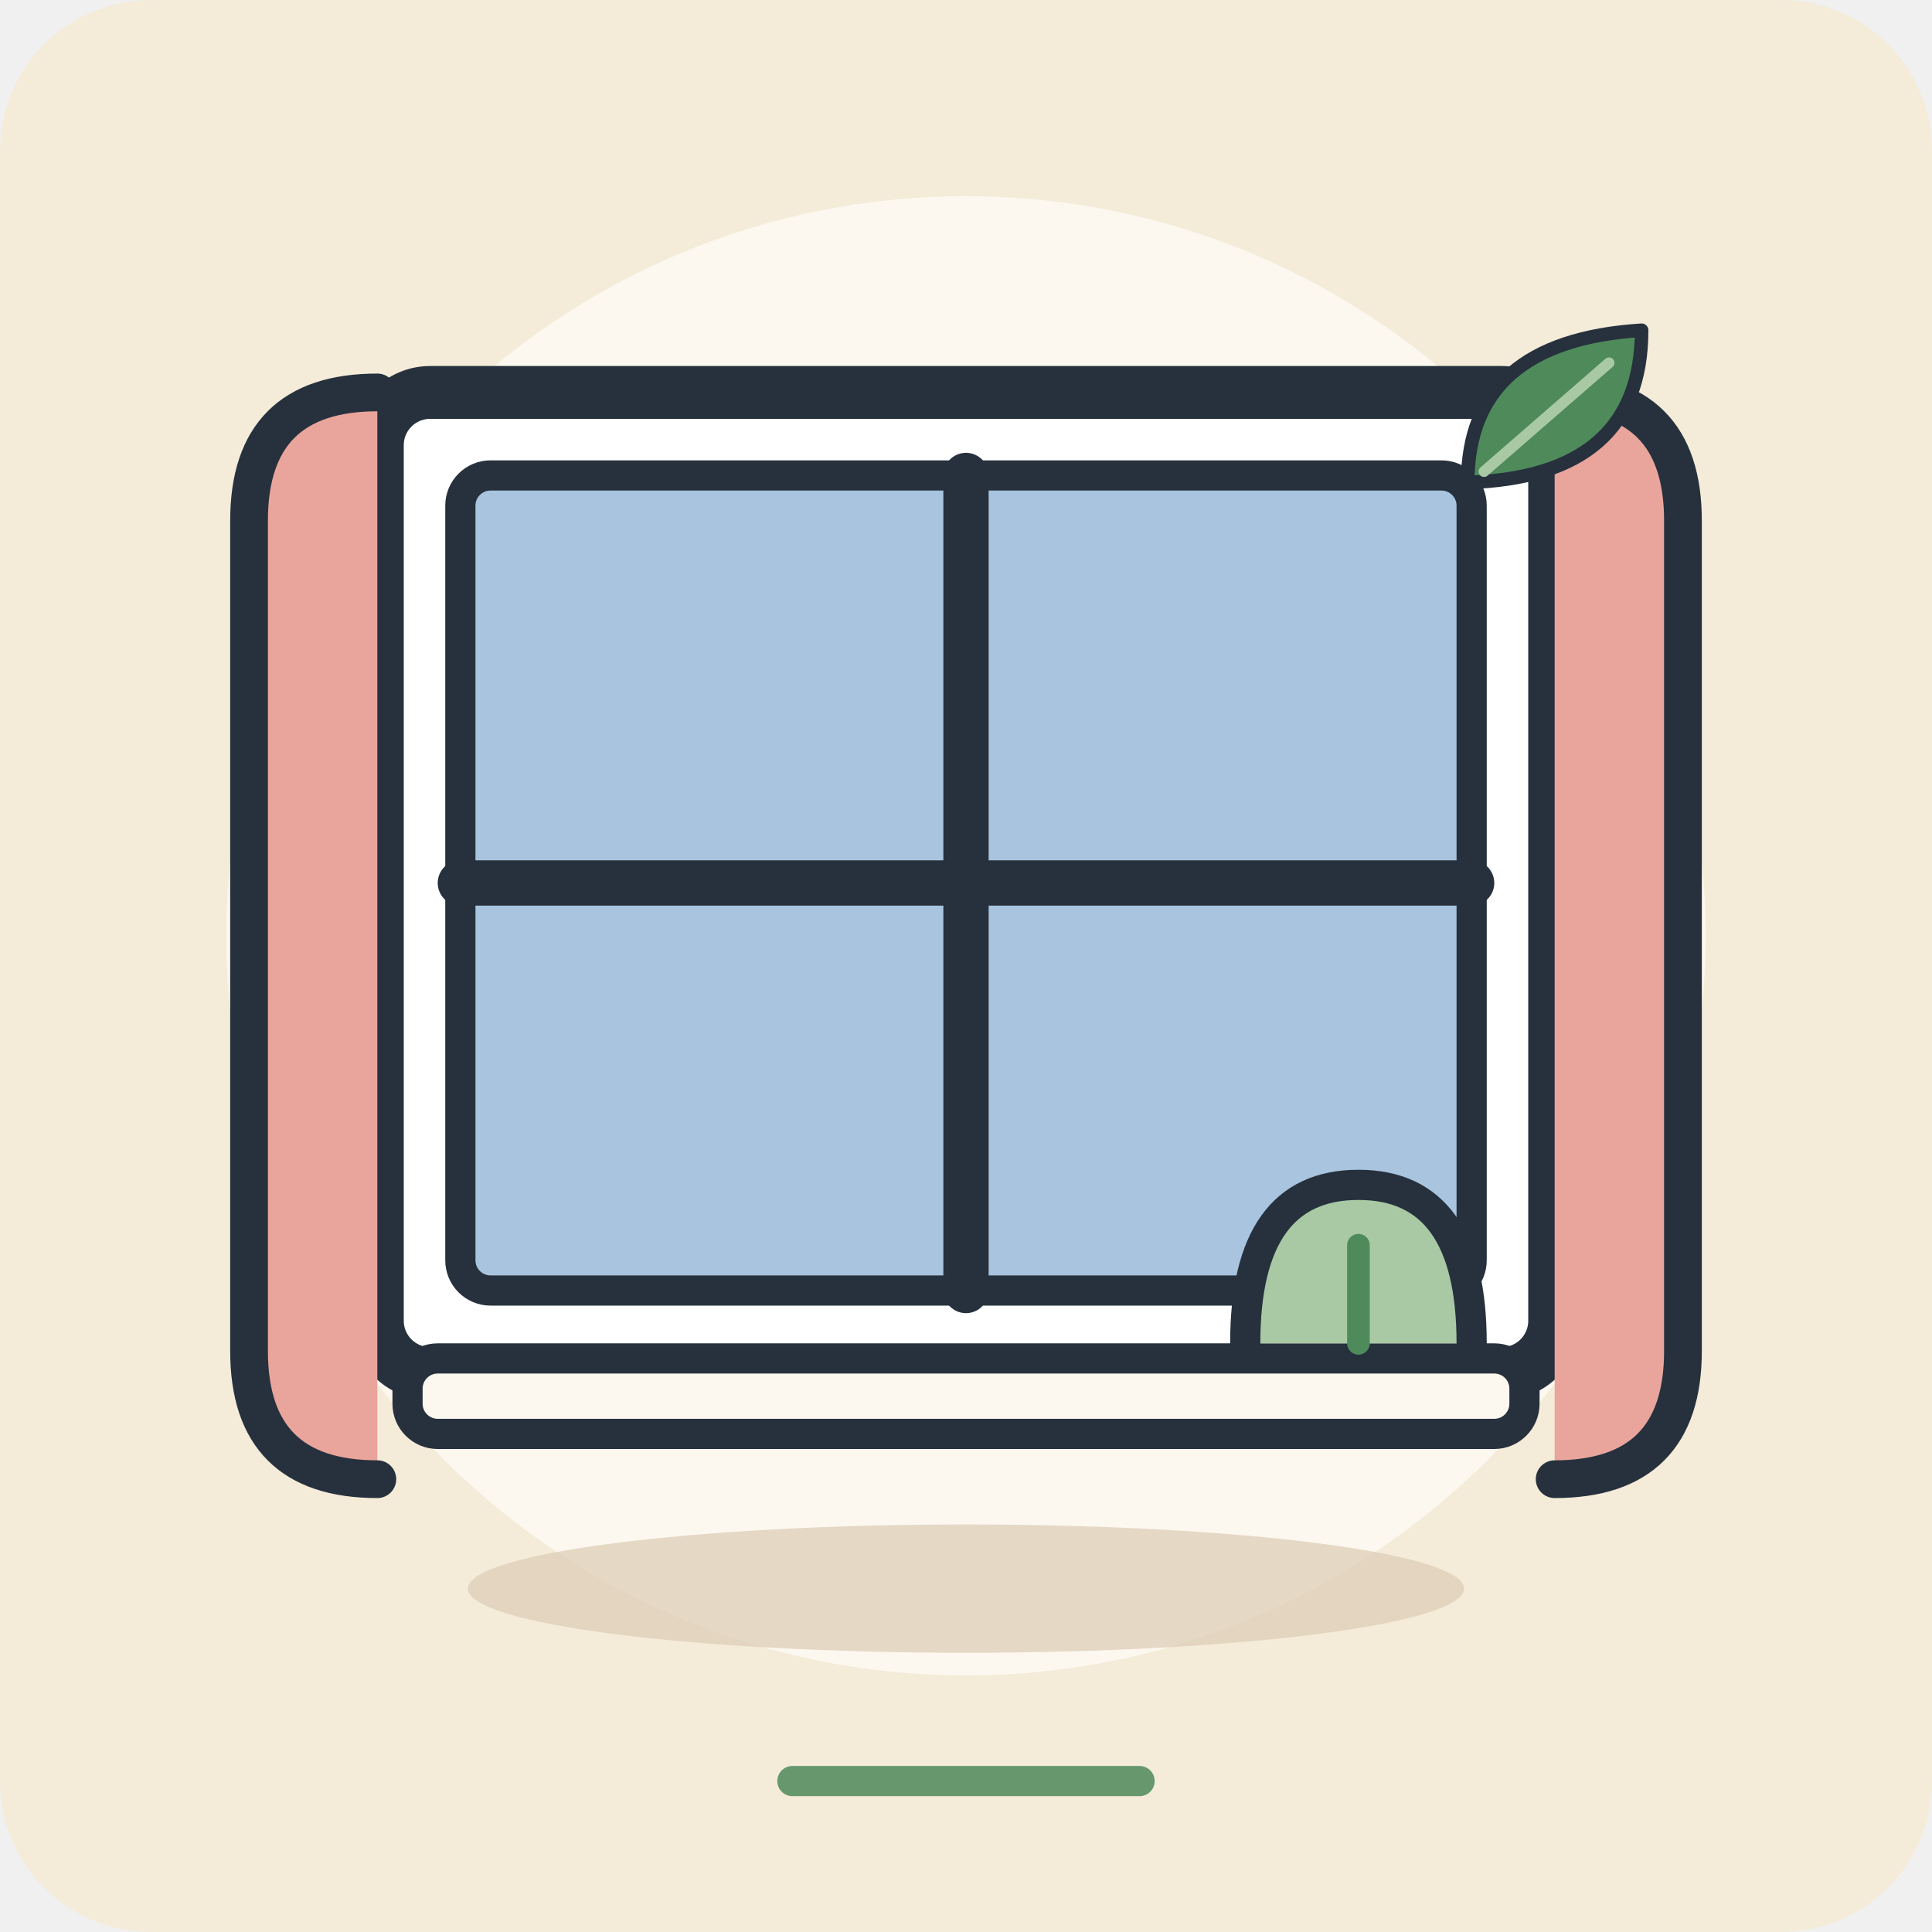
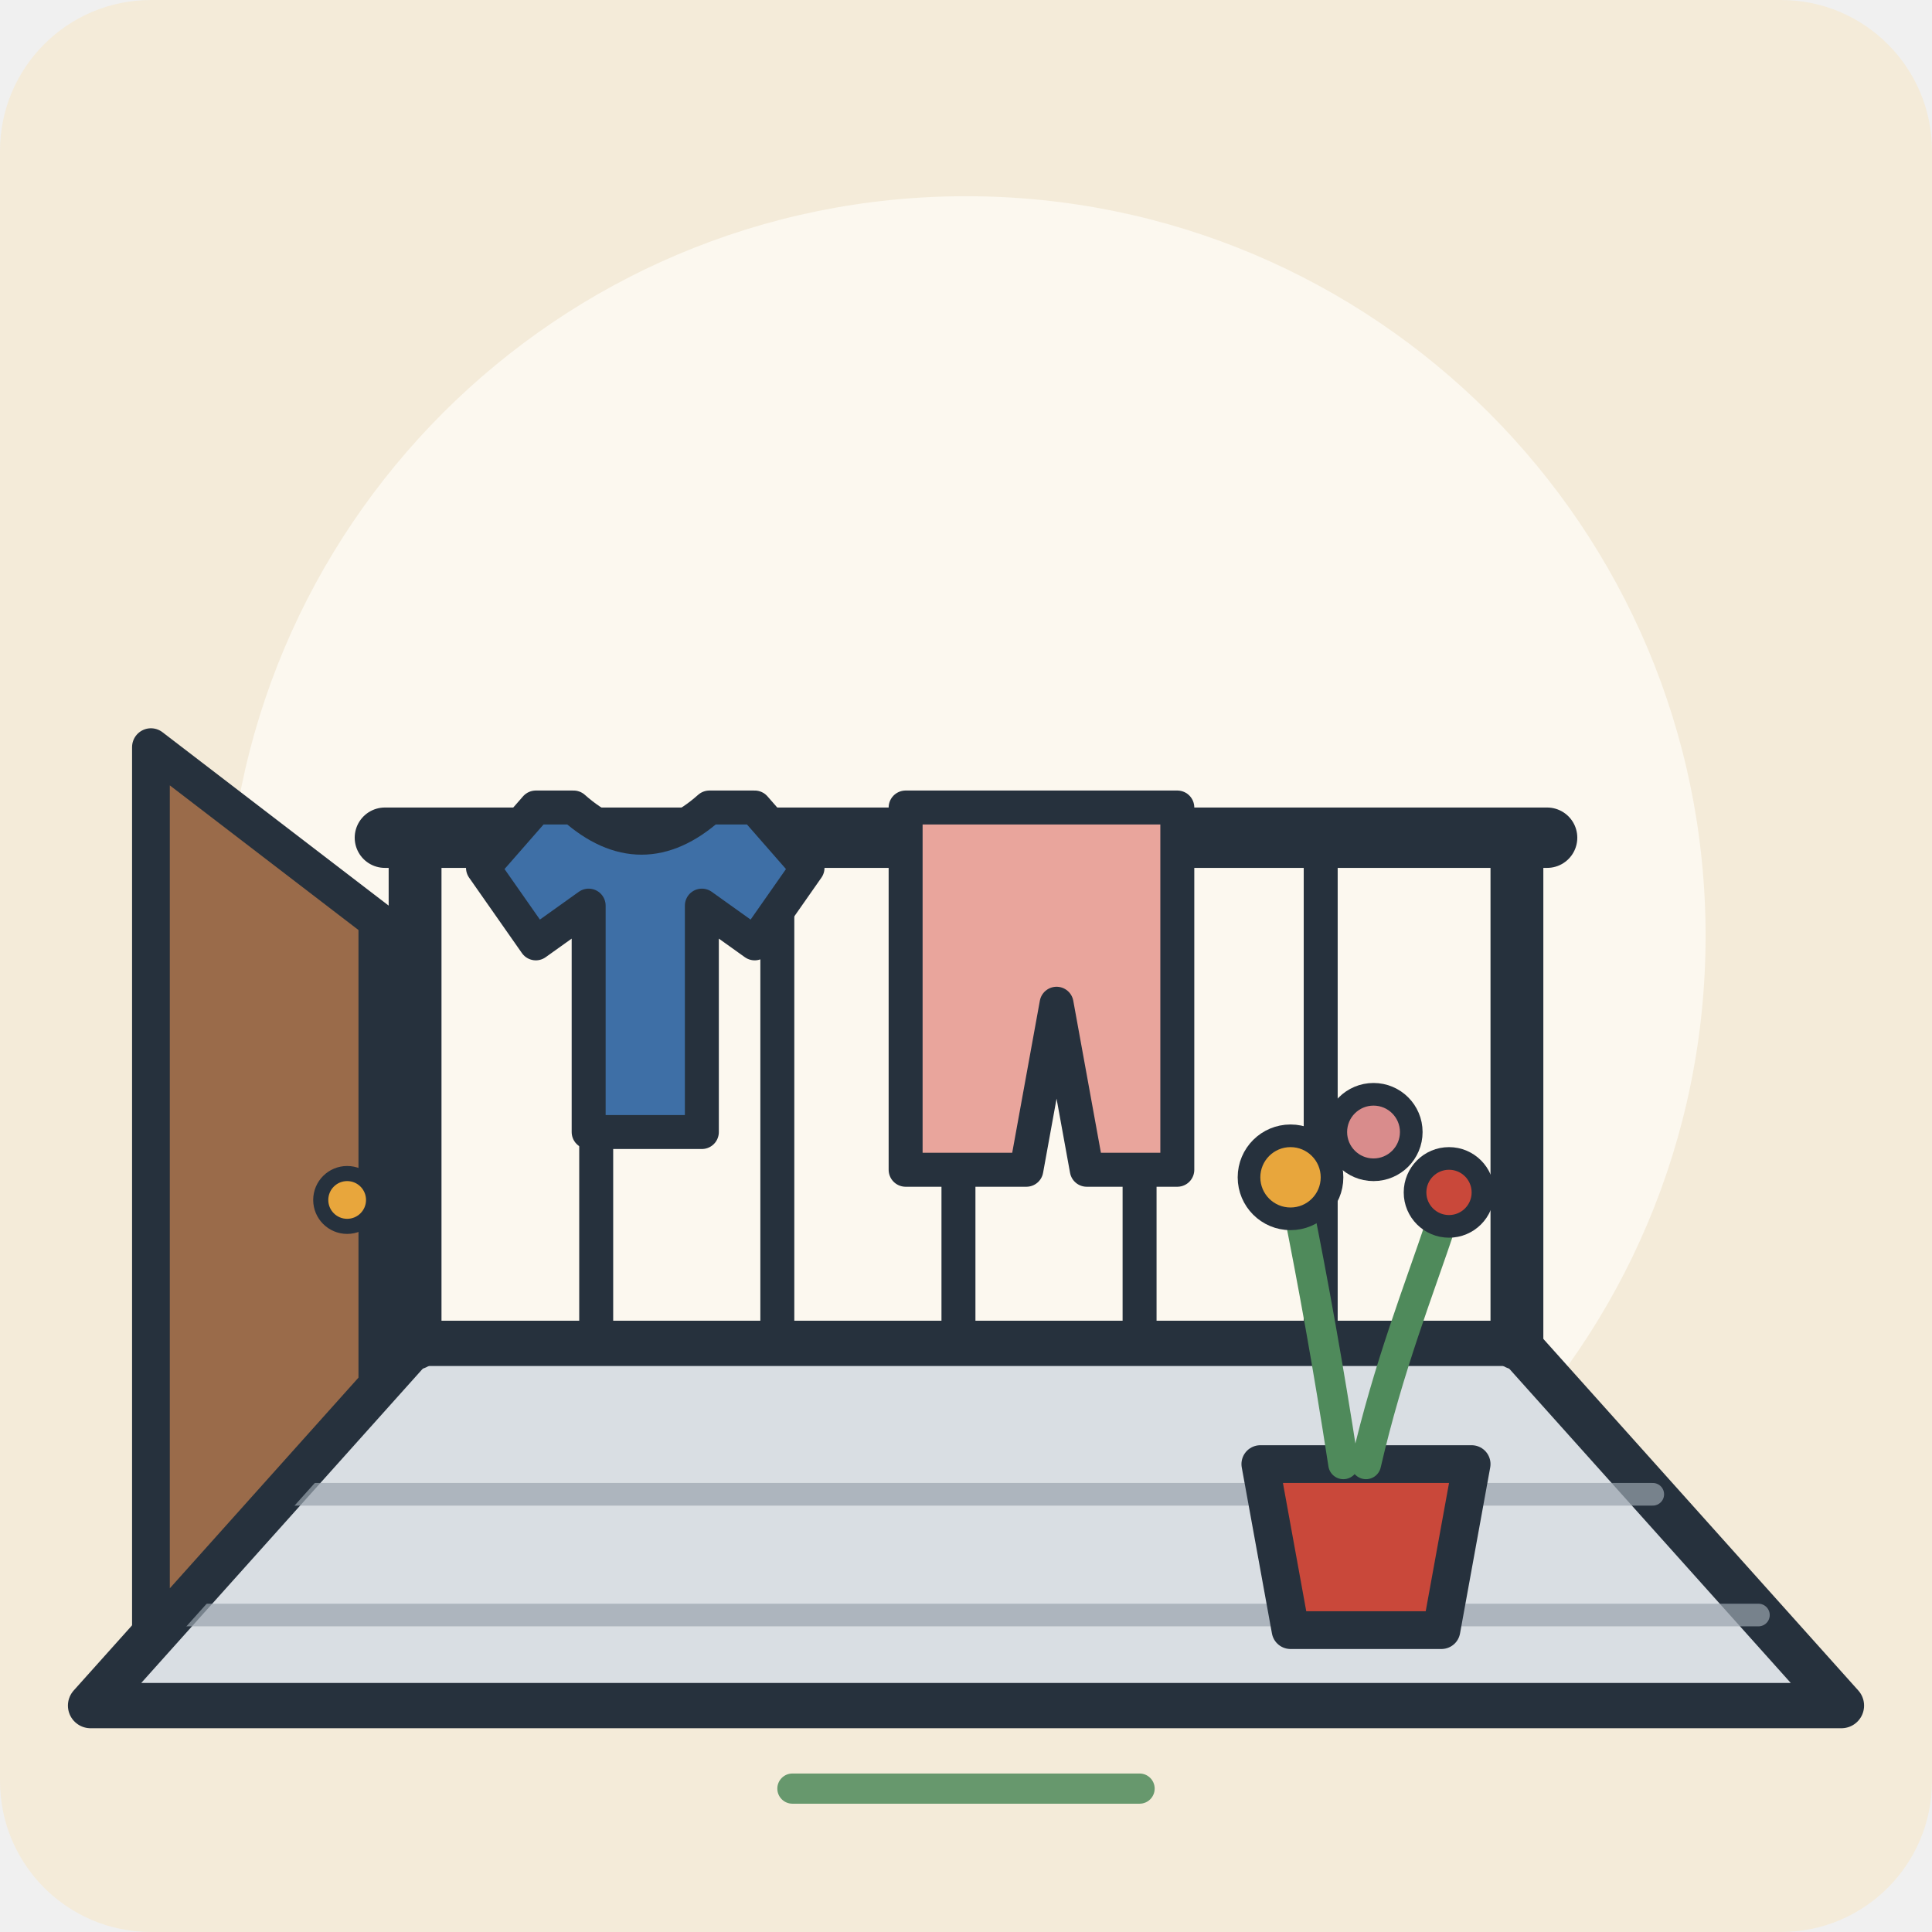
- <svg xmlns="http://www.w3.org/2000/svg" viewBox="0 0 512 512" role="img" aria-label="楼房外的小平台，晾着衣服，摆着一盆花">
+ <svg xmlns="http://www.w3.org/2000/svg" viewBox="0 0 512 512" role="img" aria-label="从室内看出去的阳台，地面伸向远处的栏杆，栏杆上晾着衣服，左边一扇门，右前方地上一盆花">
  <rect width="512" height="512" rx="40" fill="#F4EBD9" />
  <circle cx="256" cy="248" r="196" fill="#FCF8EF" />
-   <ellipse cx="256" cy="421" rx="132" ry="17" fill="#DDCEB7" stroke="none" stroke-width="0" opacity="0.75" />
-   <rect x="100" y="104" width="312" height="260" rx="14" fill="#FFFFFF" stroke="#26313D" stroke-width="14" />
-   <rect x="122" y="126" width="268" height="216" rx="8" fill="#A8C4DF" stroke="#26313D" stroke-width="8" />
-   <line x1="256" y1="126" x2="256" y2="342" stroke="#26313D" stroke-width="12" stroke-linecap="round" />
-   <line x1="122" y1="234" x2="390" y2="234" stroke="#26313D" stroke-width="12" stroke-linecap="round" />
-   <path d="M 100 104 q -34 0 -34 34 v 220 q 0 34 34 34" fill="#E9A59C" stroke="#26313D" stroke-width="10" stroke-linecap="round" stroke-linejoin="round" />
-   <path d="M 412 104 q 34 0 34 34 v 220 q 0 34 -34 34" fill="#E9A59C" stroke="#26313D" stroke-width="10" stroke-linecap="round" stroke-linejoin="round" />
-   <rect x="108" y="360" width="296" height="20" rx="8" fill="#FCF8EF" stroke="#26313D" stroke-width="8" />
-   <path d="M 330 356 q 0 -42 30 -42 q 30 0 30 42" fill="#A9C9A4" stroke="#26313D" stroke-width="8" stroke-linecap="round" stroke-linejoin="round" />
-   <line x1="360" y1="356" x2="360" y2="330" stroke="#4F8A5B" stroke-width="6" stroke-linecap="round" />
-   <g transform="translate(412 112) scale(0.72) translate(-50 -50)">
-     <path d="M 18 72 q 0 -52 64 -56 q 0 54 -64 56" fill="#4F8A5B" stroke="#26313D" stroke-width="5" stroke-linecap="round" stroke-linejoin="round" />
-     <line x1="24" y1="68" x2="70" y2="28" stroke="#A9C9A4" stroke-width="4" stroke-linecap="round" />
-   </g>
-   <rect x="206" y="468" width="100" height="8" rx="4" fill="#4F8A5B" stroke="none" stroke-width="0" opacity="0.85" />
+   <polygon points="24,452 110,356 402,356 488,452" fill="#D9DEE3" stroke="#26313D" stroke-width="12" stroke-linejoin="round" />
+   <path d="M 74 396 L 438 396 M 46 428 L 466 428" fill="none" stroke="#9AA4AE" stroke-width="6" stroke-linecap="round" opacity="0.7" />
+   <path d="M 110 226 L 110 356 M 402 226 L 402 356" fill="none" stroke="#26313D" stroke-width="14" stroke-linecap="round" />
+   <path d="M 158 230 L 158 356 M 206 230 L 206 356 M 254 230 L 254 356 M 302 230 L 302 356 M 350 230 L 350 356" fill="none" stroke="#26313D" stroke-width="9" stroke-linecap="round" />
+   <line x1="102" y1="222" x2="410" y2="222" stroke="#26313D" stroke-width="16" stroke-linecap="round" />
+   <path d="M 142 214 L 128 230 L 142 250 L 156 240 L 156 300 L 186 300 L 186 240 L 200 250 L 214 230 L 200 214 L 188 214 Q 170 230 152 214 Z" fill="#3E6FA6" stroke="#26313D" stroke-width="9" stroke-linejoin="round" />
+   <path d="M 240 214 L 312 214 L 312 310 L 288 310 L 280 266 L 272 310 L 240 310 Z" fill="#E9A59C" stroke="#26313D" stroke-width="9" stroke-linejoin="round" />
+   <polygon points="40,198 100,244 100,367 40,434" fill="#9A6B4A" stroke="#26313D" stroke-width="10" stroke-linejoin="round" />
+   <circle cx="92" cy="318" r="7" fill="#E8A63C" stroke="#26313D" stroke-width="4" />
+   <polygon points="334,388 390,388 382,432 342,432" fill="#C9483A" stroke="#26313D" stroke-width="10" stroke-linejoin="round" />
+   <path d="M 356 388 C 352 362 348 340 344 320 M 362 388 C 368 362 376 342 382 324" fill="none" stroke="#4F8A5B" stroke-width="8" stroke-linecap="round" />
+   <circle cx="342" cy="312" r="11" fill="#E8A63C" stroke="#26313D" stroke-width="6" />
+   <circle cx="384" cy="316" r="9" fill="#C9483A" stroke="#26313D" stroke-width="6" />
+   <circle cx="364" cy="300" r="10" fill="#D98C8C" stroke="#26313D" stroke-width="6" />
+   <rect x="206" y="470" width="100" height="8" rx="4" fill="#4F8A5B" stroke="none" stroke-width="0" opacity="0.85" />
</svg>
